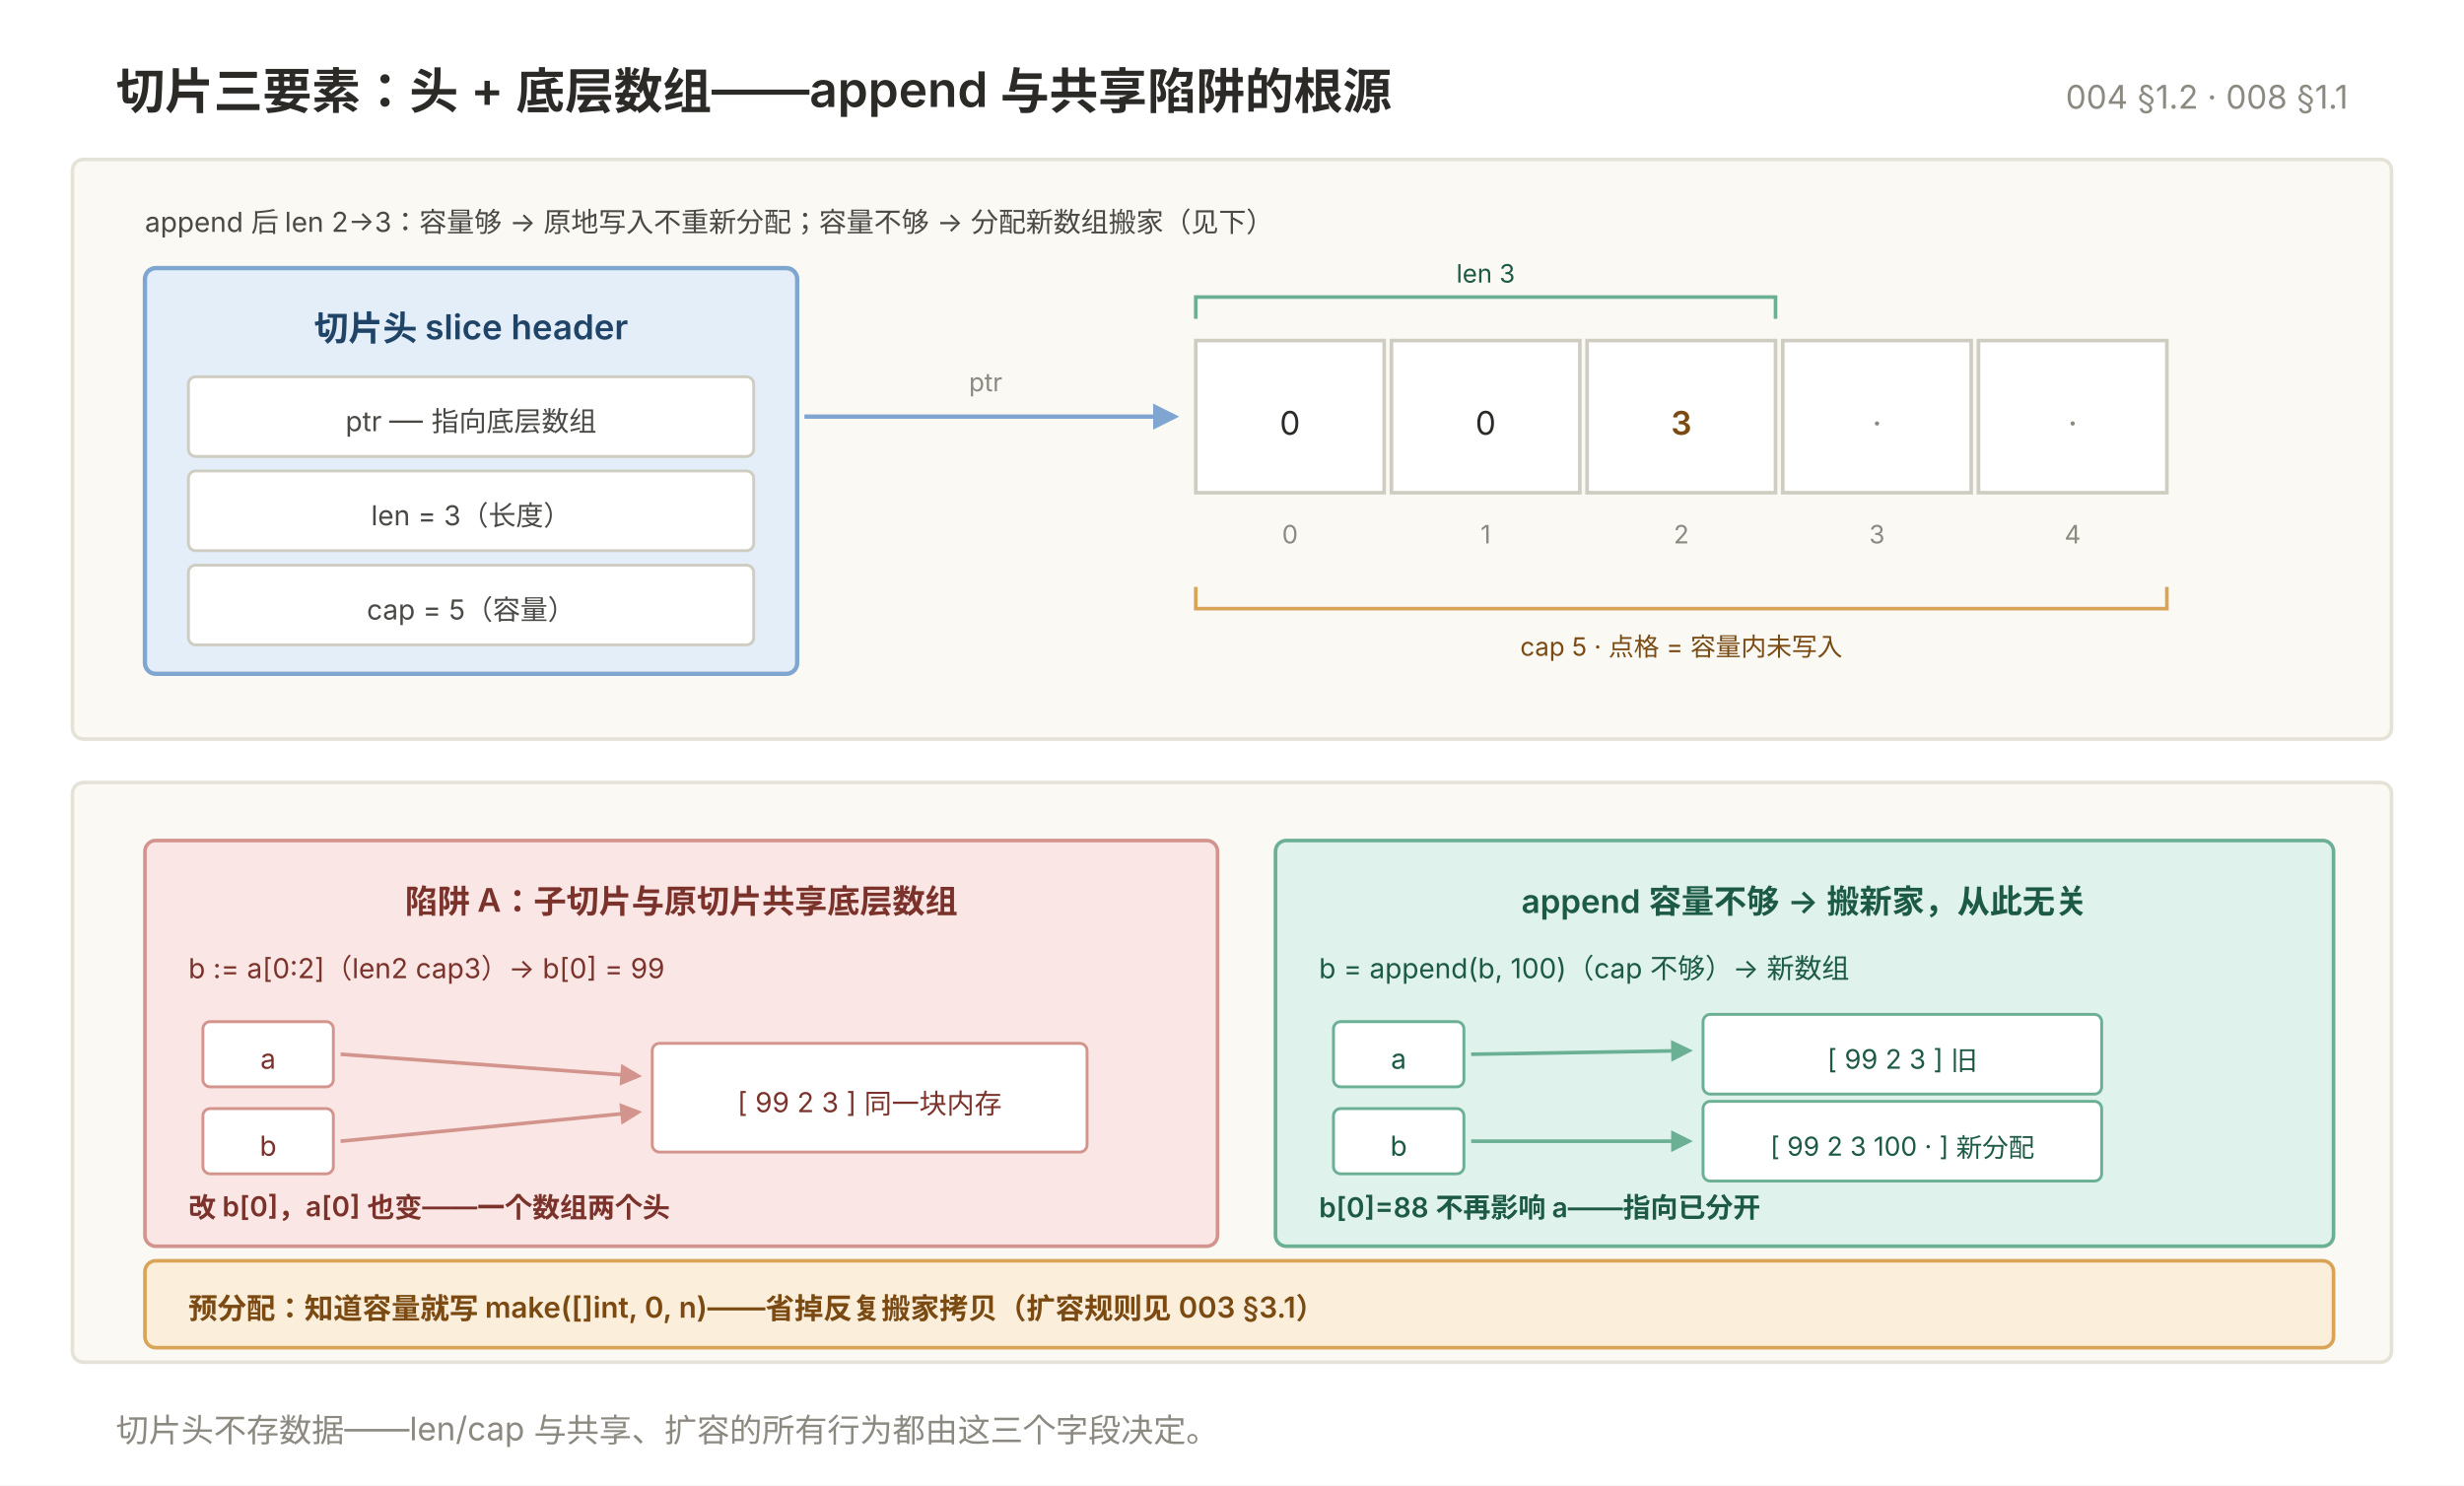
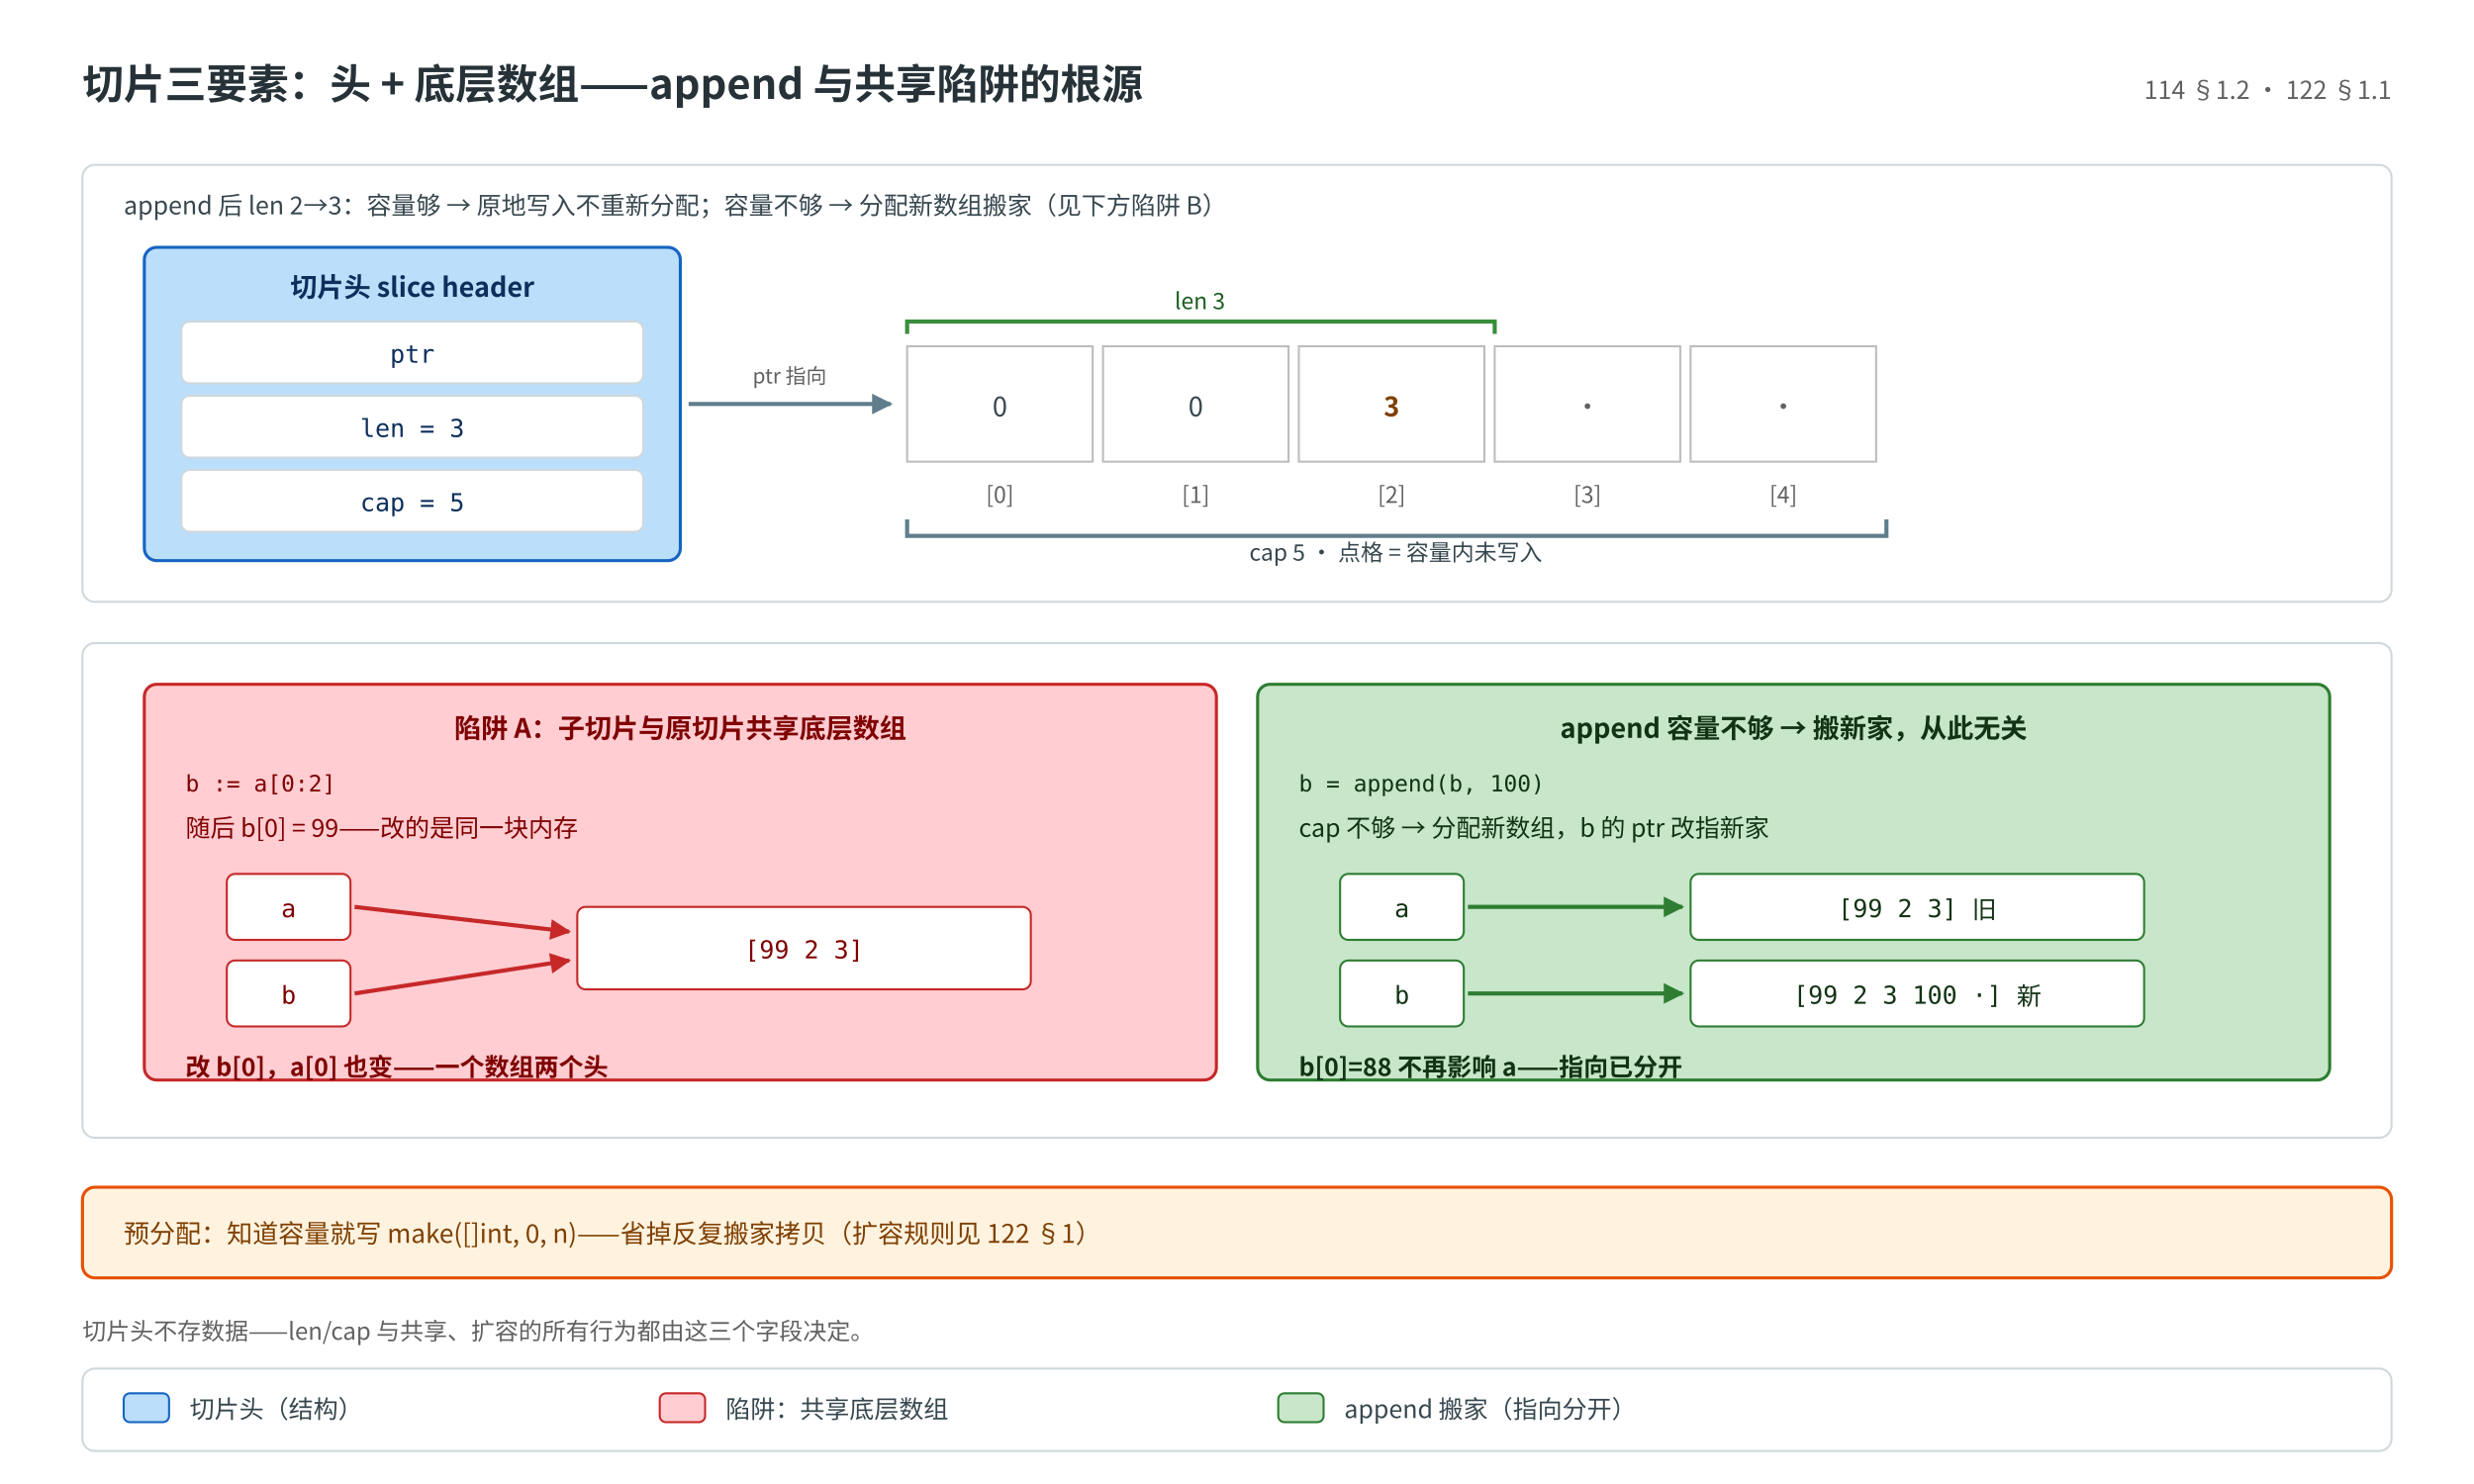
- <svg xmlns="http://www.w3.org/2000/svg" viewBox="0 0 1200 723.53" width="1200" height="723.53" font-family="-apple-system, 'Segoe UI', 'Microsoft YaHei', 'PingFang SC', sans-serif">
-   <g transform="scale(1.764706)">
-     <rect width="680" height="410" fill="#FFFFFF" />
-     <text x="32" y="30" font-size="13.5" font-weight="600" fill="#2B2A27">切片三要素：头 + 底层数组——append 与共享陷阱的根源</text>
-     <text x="648" y="30" font-size="9" fill="#8C8980" text-anchor="end">004 §1.2 · 008 §1.1</text>
-     <defs>
-       <marker id="g2Blue" viewBox="0 0 10 10" refX="8" refY="5" markerWidth="6" markerHeight="6" orient="auto">
-         <path d="M0,0 L10,5 L0,10 z" fill="#7FA6D0" />
-       </marker>
-       <marker id="g2Red" viewBox="0 0 10 10" refX="8" refY="5" markerWidth="6" markerHeight="6" orient="auto">
-         <path d="M0,0 L10,5 L0,10 z" fill="#D2948C" />
-       </marker>
-       <marker id="g2Green" viewBox="0 0 10 10" refX="8" refY="5" markerWidth="6" markerHeight="6" orient="auto">
-         <path d="M0,0 L10,5 L0,10 z" fill="#6BAF95" />
-       </marker>
-     </defs>
-     <rect x="20" y="44" width="640" height="160" rx="3" fill="#FAF9F4" stroke="#E5E2D8" stroke-width="1" />
-     <text x="40" y="64" font-size="7.6" fill="#4A4945">append 后 len 2→3：容量够 → 原地写入不重新分配；容量不够 → 分配新数组搬家（见下）</text>
-     <rect x="40" y="74" width="180" height="112" rx="3" fill="#E4EEF9" stroke="#7FA6D0" stroke-width="1.2" />
-     <text x="130" y="94" font-size="9.5" font-weight="600" fill="#1F4468" text-anchor="middle">切片头 slice header</text>
-     <rect x="52" y="104" width="156" height="22" rx="2" fill="#FFFFFF" stroke="#CFCCC2" stroke-width="0.8" />
-     <text x="130" y="119" font-size="7.6" fill="#4A4945" text-anchor="middle">ptr ── 指向底层数组</text>
-     <rect x="52" y="130" width="156" height="22" rx="2" fill="#FFFFFF" stroke="#CFCCC2" stroke-width="0.8" />
-     <text x="130" y="145" font-size="7.6" fill="#4A4945" text-anchor="middle">len = 3（长度）</text>
-     <rect x="52" y="156" width="156" height="22" rx="2" fill="#FFFFFF" stroke="#CFCCC2" stroke-width="0.8" />
-     <text x="130" y="171" font-size="7.6" fill="#4A4945" text-anchor="middle">cap = 5（容量）</text>
-     <line x1="222" y1="115" x2="324" y2="115" stroke="#7FA6D0" stroke-width="1.2" marker-end="url(#g2Blue)" />
-     <text x="272" y="108" font-size="7" fill="#8C8980" text-anchor="middle">ptr</text>
-     <rect x="330" y="94" width="52" height="42" fill="#FFFFFF" stroke="#CFCCC2" stroke-width="1" />
-     <text x="356" y="120" font-size="9" fill="#2B2A27" text-anchor="middle">0</text>
-     <rect x="384" y="94" width="52" height="42" fill="#FFFFFF" stroke="#CFCCC2" stroke-width="1" />
-     <text x="410" y="120" font-size="9" fill="#2B2A27" text-anchor="middle">0</text>
-     <rect x="438" y="94" width="52" height="42" fill="#FFFFFF" stroke="#CFCCC2" stroke-width="1" />
-     <text x="464" y="120" font-size="9" font-weight="600" fill="#7A4A12" text-anchor="middle">3</text>
-     <rect x="492" y="94" width="52" height="42" fill="#FFFFFF" stroke="#CFCCC2" stroke-width="1" />
-     <text x="518" y="120" font-size="9" fill="#8C8980" text-anchor="middle">·</text>
-     <rect x="546" y="94" width="52" height="42" fill="#FFFFFF" stroke="#CFCCC2" stroke-width="1" />
-     <text x="572" y="120" font-size="9" fill="#8C8980" text-anchor="middle">·</text>
-     <text x="356" y="150" font-size="7" fill="#8C8980" text-anchor="middle">0</text>
-     <text x="410" y="150" font-size="7" fill="#8C8980" text-anchor="middle">1</text>
-     <text x="464" y="150" font-size="7" fill="#8C8980" text-anchor="middle">2</text>
-     <text x="518" y="150" font-size="7" fill="#8C8980" text-anchor="middle">3</text>
-     <text x="572" y="150" font-size="7" fill="#8C8980" text-anchor="middle">4</text>
-     <path d="M330,88 L330,82 L490,82 L490,88" fill="none" stroke="#6BAF95" stroke-width="1" />
-     <text x="410" y="78" font-size="7" fill="#1D5A45" text-anchor="middle">len 3</text>
-     <path d="M330,162 L330,168 L598,168 L598,162" fill="none" stroke="#D9A458" stroke-width="1" />
-     <text x="464" y="181" font-size="7" fill="#7A4A12" text-anchor="middle">cap 5 · 点格 = 容量内未写入</text>
-     <rect x="20" y="216" width="640" height="160" rx="3" fill="#FAF9F4" stroke="#E5E2D8" stroke-width="1" />
-     <rect x="40" y="232" width="296" height="112" rx="3" fill="#FAE6E4" stroke="#D2948C" stroke-width="1" />
-     <text x="188" y="252" font-size="9" font-weight="600" fill="#7A322B" text-anchor="middle">陷阱 A：子切片与原切片共享底层数组</text>
-     <text x="52" y="270" font-size="7.6" fill="#7A322B">b := a[0:2]（len2 cap3）→ b[0] = 99</text>
-     <rect x="56" y="282" width="36" height="18" rx="2" fill="#FFFFFF" stroke="#D2948C" stroke-width="0.8" />
-     <text x="74" y="295" font-size="7.6" fill="#7A322B" text-anchor="middle">a</text>
-     <rect x="56" y="306" width="36" height="18" rx="2" fill="#FFFFFF" stroke="#D2948C" stroke-width="0.8" />
-     <text x="74" y="319" font-size="7.6" fill="#7A322B" text-anchor="middle">b</text>
-     <rect x="180" y="288" width="120" height="30" rx="2" fill="#FFFFFF" stroke="#D2948C" stroke-width="0.8" />
-     <text x="240" y="307" font-size="7.6" fill="#7A322B" text-anchor="middle">[ 99 2 3 ] 同一块内存</text>
-     <line x1="94" y1="291" x2="176" y2="297" stroke="#D2948C" stroke-width="1" marker-end="url(#g2Red)" />
-     <line x1="94" y1="315" x2="176" y2="307" stroke="#D2948C" stroke-width="1" marker-end="url(#g2Red)" />
-     <text x="52" y="336" font-size="7.6" font-weight="600" fill="#7A322B">改 b[0]，a[0] 也变——一个数组两个头</text>
-     <rect x="352" y="232" width="292" height="112" rx="3" fill="#DFF3EC" stroke="#6BAF95" stroke-width="1" />
-     <text x="498" y="252" font-size="9" font-weight="600" fill="#1D5A45" text-anchor="middle">append 容量不够 → 搬新家，从此无关</text>
-     <text x="364" y="270" font-size="7.6" fill="#1D5A45">b = append(b, 100)（cap 不够）→ 新数组</text>
-     <rect x="368" y="282" width="36" height="18" rx="2" fill="#FFFFFF" stroke="#6BAF95" stroke-width="0.8" />
-     <text x="386" y="295" font-size="7.6" fill="#1D5A45" text-anchor="middle">a</text>
-     <rect x="368" y="306" width="36" height="18" rx="2" fill="#FFFFFF" stroke="#6BAF95" stroke-width="0.8" />
-     <text x="386" y="319" font-size="7.6" fill="#1D5A45" text-anchor="middle">b</text>
-     <rect x="470" y="280" width="110" height="22" rx="2" fill="#FFFFFF" stroke="#6BAF95" stroke-width="0.8" />
-     <text x="525" y="295" font-size="7.4" fill="#1D5A45" text-anchor="middle">[ 99 2 3 ] 旧</text>
-     <rect x="470" y="304" width="110" height="22" rx="2" fill="#FFFFFF" stroke="#6BAF95" stroke-width="0.8" />
-     <text x="525" y="319" font-size="7.2" fill="#1D5A45" text-anchor="middle">[ 99 2 3 100 · ] 新分配</text>
-     <line x1="406" y1="291" x2="466" y2="290" stroke="#6BAF95" stroke-width="1" marker-end="url(#g2Green)" />
-     <line x1="406" y1="315" x2="466" y2="315" stroke="#6BAF95" stroke-width="1" marker-end="url(#g2Green)" />
-     <text x="364" y="336" font-size="7.6" font-weight="600" fill="#1D5A45">b[0]=88 不再影响 a——指向已分开</text>
-     <rect x="40" y="348" width="604" height="24" rx="3" fill="#FBEEDA" stroke="#D9A458" stroke-width="1" />
-     <text x="52" y="364" font-size="8" font-weight="600" fill="#7A4A12">预分配：知道容量就写 make([]int, 0, n)——省掉反复搬家拷贝（扩容规则见 003 §3.1）</text>
-     <text x="32" y="398" font-size="9" fill="#8C8980">切片头不存数据——len/cap 与共享、扩容的所有行为都由这三个字段决定。</text>
-   </g>
+ <svg xmlns="http://www.w3.org/2000/svg" viewBox="0 0 1200 720" font-family="'Microsoft YaHei','PingFang SC','Noto Sans CJK SC',sans-serif">
+   <defs>
+     <marker id="axGray" viewBox="0 0 10 10" refX="9" refY="5" markerWidth="10" markerHeight="10" markerUnits="userSpaceOnUse" orient="auto-start-reverse">
+       <path d="M 0 0 L 10 5 L 0 10 z" fill="#607d8b" />
+     </marker>
+     <marker id="axRed" viewBox="0 0 10 10" refX="9" refY="5" markerWidth="10" markerHeight="10" markerUnits="userSpaceOnUse" orient="auto-start-reverse">
+       <path d="M 0 0 L 10 5 L 0 10 z" fill="#c62828" />
+     </marker>
+     <marker id="axGreen" viewBox="0 0 10 10" refX="9" refY="5" markerWidth="10" markerHeight="10" markerUnits="userSpaceOnUse" orient="auto-start-reverse">
+       <path d="M 0 0 L 10 5 L 0 10 z" fill="#2e7d32" />
+     </marker>
+   </defs>
+   <rect x="0" y="0" width="1200" height="720" fill="#ffffff" />
+   <text x="40" y="48" font-size="20" font-weight="bold" fill="#263238">切片三要素：头 + 底层数组——append 与共享陷阱的根源</text>
+   <text x="1160" y="48" font-size="12" fill="#616161" text-anchor="end">114 §1.2 · 122 §1.1</text>
+   <rect x="40" y="80" width="1120" height="212" rx="6" fill="#ffffff" stroke="#cfd8dc" stroke-width="1" />
+   <text x="60" y="104" font-size="12" fill="#37474f">append 后 len 2→3：容量够 → 原地写入不重新分配；容量不够 → 分配新数组搬家（见下方陷阱 B）</text>
+   <rect x="70" y="120" width="260" height="152" rx="6" fill="#bbdefb" stroke="#1565c0" stroke-width="1.5" />
+   <text x="200" y="144" font-size="13" font-weight="bold" fill="#0d2f5c" text-anchor="middle">切片头 slice header</text>
+   <rect x="88" y="156" width="224" height="30" rx="4" fill="#ffffff" stroke="#cfd8dc" stroke-width="1" />
+   <text x="200" y="176" font-size="12" fill="#0d2f5c" text-anchor="middle" font-family="ui-monospace,Menlo,Consolas,monospace">ptr</text>
+   <rect x="88" y="192" width="224" height="30" rx="4" fill="#ffffff" stroke="#cfd8dc" stroke-width="1" />
+   <text x="200" y="212" font-size="12" fill="#0d2f5c" text-anchor="middle" font-family="ui-monospace,Menlo,Consolas,monospace">len = 3</text>
+   <rect x="88" y="228" width="224" height="30" rx="4" fill="#ffffff" stroke="#cfd8dc" stroke-width="1" />
+   <text x="200" y="248" font-size="12" fill="#0d2f5c" text-anchor="middle" font-family="ui-monospace,Menlo,Consolas,monospace">cap = 5</text>
+   <line x1="334" y1="196" x2="432" y2="196" stroke="#607d8b" stroke-width="2" marker-end="url(#axGray)" />
+   <text x="383" y="186" font-size="10" fill="#616161" text-anchor="middle">ptr 指向</text>
+   <rect x="440" y="168" width="90" height="56" fill="#ffffff" stroke="#bdbdbd" stroke-width="1" />
+   <text x="485" y="202" font-size="13" fill="#37474f" text-anchor="middle">0</text>
+   <rect x="535" y="168" width="90" height="56" fill="#ffffff" stroke="#bdbdbd" stroke-width="1" />
+   <text x="580" y="202" font-size="13" fill="#37474f" text-anchor="middle">0</text>
+   <rect x="630" y="168" width="90" height="56" fill="#ffffff" stroke="#bdbdbd" stroke-width="1" />
+   <text x="675" y="202" font-size="13" font-weight="bold" fill="#7f3f00" text-anchor="middle">3</text>
+   <rect x="725" y="168" width="90" height="56" fill="#ffffff" stroke="#bdbdbd" stroke-width="1" />
+   <text x="770" y="202" font-size="13" fill="#616161" text-anchor="middle">·</text>
+   <rect x="820" y="168" width="90" height="56" fill="#ffffff" stroke="#bdbdbd" stroke-width="1" />
+   <text x="865" y="202" font-size="13" fill="#616161" text-anchor="middle">·</text>
+   <text x="485" y="244" font-size="11" fill="#616161" text-anchor="middle">[0]</text>
+   <text x="580" y="244" font-size="11" fill="#616161" text-anchor="middle">[1]</text>
+   <text x="675" y="244" font-size="11" fill="#616161" text-anchor="middle">[2]</text>
+   <text x="770" y="244" font-size="11" fill="#616161" text-anchor="middle">[3]</text>
+   <text x="865" y="244" font-size="11" fill="#616161" text-anchor="middle">[4]</text>
+   <path d="M 440 162 L 440 156 L 725 156 L 725 162" fill="none" stroke="#388e3c" stroke-width="2" />
+   <text x="582" y="150" font-size="11" fill="#1b5e20" text-anchor="middle">len 3</text>
+   <path d="M 440 232 L 440 240 L 915 240 L 915 232" fill="none" stroke="#607d8b" stroke-width="2" transform="translate(0,20)" />
+   <text x="677" y="272" font-size="11" fill="#37474f" text-anchor="middle">cap 5 · 点格 = 容量内未写入</text>
+   <rect x="40" y="312" width="1120" height="240" rx="6" fill="#ffffff" stroke="#cfd8dc" stroke-width="1" />
+   <rect x="70" y="332" width="520" height="192" rx="6" fill="#ffcdd2" stroke="#c62828" stroke-width="1.5" />
+   <text x="330" y="358" font-size="13" font-weight="bold" fill="#7f0000" text-anchor="middle">陷阱 A：子切片与原切片共享底层数组</text>
+   <text x="90" y="384" font-size="11" fill="#7f0000" font-family="ui-monospace,Menlo,Consolas,monospace">b := a[0:2]</text>
+   <text x="90" y="406" font-size="12" fill="#7f0000">随后 b[0] = 99——改的是同一块内存</text>
+   <rect x="110" y="424" width="60" height="32" rx="4" fill="#ffffff" stroke="#c62828" stroke-width="1" />
+   <text x="140" y="445" font-size="12" fill="#7f0000" text-anchor="middle" font-family="ui-monospace,Menlo,Consolas,monospace">a</text>
+   <rect x="110" y="466" width="60" height="32" rx="4" fill="#ffffff" stroke="#c62828" stroke-width="1" />
+   <text x="140" y="487" font-size="12" fill="#7f0000" text-anchor="middle" font-family="ui-monospace,Menlo,Consolas,monospace">b</text>
+   <rect x="280" y="440" width="220" height="40" rx="4" fill="#ffffff" stroke="#c62828" stroke-width="1" />
+   <text x="390" y="465" font-size="12" fill="#7f0000" text-anchor="middle" font-family="ui-monospace,Menlo,Consolas,monospace">[99 2 3]</text>
+   <line x1="172" y1="440" x2="276" y2="452" stroke="#c62828" stroke-width="2" marker-end="url(#axRed)" />
+   <line x1="172" y1="482" x2="276" y2="466" stroke="#c62828" stroke-width="2" marker-end="url(#axRed)" />
+   <text x="90" y="522" font-size="12" font-weight="bold" fill="#7f0000">改 b[0]，a[0] 也变——一个数组两个头</text>
+   <rect x="610" y="332" width="520" height="192" rx="6" fill="#c8e6c9" stroke="#2e7d32" stroke-width="1.5" />
+   <text x="870" y="358" font-size="13" font-weight="bold" fill="#123314" text-anchor="middle">append 容量不够 → 搬新家，从此无关</text>
+   <text x="630" y="384" font-size="11" fill="#123314" font-family="ui-monospace,Menlo,Consolas,monospace">b = append(b, 100)</text>
+   <text x="630" y="406" font-size="12" fill="#123314">cap 不够 → 分配新数组，b 的 ptr 改指新家</text>
+   <rect x="650" y="424" width="60" height="32" rx="4" fill="#ffffff" stroke="#2e7d32" stroke-width="1" />
+   <text x="680" y="445" font-size="12" fill="#123314" text-anchor="middle" font-family="ui-monospace,Menlo,Consolas,monospace">a</text>
+   <rect x="650" y="466" width="60" height="32" rx="4" fill="#ffffff" stroke="#2e7d32" stroke-width="1" />
+   <text x="680" y="487" font-size="12" fill="#123314" text-anchor="middle" font-family="ui-monospace,Menlo,Consolas,monospace">b</text>
+   <rect x="820" y="424" width="220" height="32" rx="4" fill="#ffffff" stroke="#2e7d32" stroke-width="1" />
+   <text x="930" y="445" font-size="12" fill="#123314" text-anchor="middle" font-family="ui-monospace,Menlo,Consolas,monospace">[99 2 3] 旧</text>
+   <rect x="820" y="466" width="220" height="32" rx="4" fill="#ffffff" stroke="#2e7d32" stroke-width="1" />
+   <text x="930" y="487" font-size="12" fill="#123314" text-anchor="middle" font-family="ui-monospace,Menlo,Consolas,monospace">[99 2 3 100 ·] 新</text>
+   <line x1="712" y1="440" x2="816" y2="440" stroke="#2e7d32" stroke-width="2" marker-end="url(#axGreen)" />
+   <line x1="712" y1="482" x2="816" y2="482" stroke="#2e7d32" stroke-width="2" marker-end="url(#axGreen)" />
+   <text x="630" y="522" font-size="12" font-weight="bold" fill="#123314">b[0]=88 不再影响 a——指向已分开</text>
+   <rect x="40" y="576" width="1120" height="44" rx="6" fill="#fff3e0" stroke="#e65100" stroke-width="1.5" />
+   <text x="60" y="603" font-size="12.5" fill="#7f3f00">预分配：知道容量就写 make([]int, 0, n)——省掉反复搬家拷贝（扩容规则见 122 §1）</text>
+   <text x="40" y="650" font-size="11.5" fill="#616161">切片头不存数据——len/cap 与共享、扩容的所有行为都由这三个字段决定。</text>
+   <rect x="40" y="664" width="1120" height="40" rx="6" fill="#ffffff" stroke="#cfd8dc" stroke-width="1" />
+   <rect x="60" y="676" width="22" height="14" rx="3" fill="#bbdefb" stroke="#1565c0" stroke-width="1" />
+   <text x="92" y="688" font-size="12" fill="#37474f">切片头（结构）</text>
+   <rect x="320" y="676" width="22" height="14" rx="3" fill="#ffcdd2" stroke="#c62828" stroke-width="1" />
+   <text x="352" y="688" font-size="12" fill="#37474f">陷阱：共享底层数组</text>
+   <rect x="620" y="676" width="22" height="14" rx="3" fill="#c8e6c9" stroke="#2e7d32" stroke-width="1" />
+   <text x="652" y="688" font-size="12" fill="#37474f">append 搬家（指向分开）</text>
</svg>
